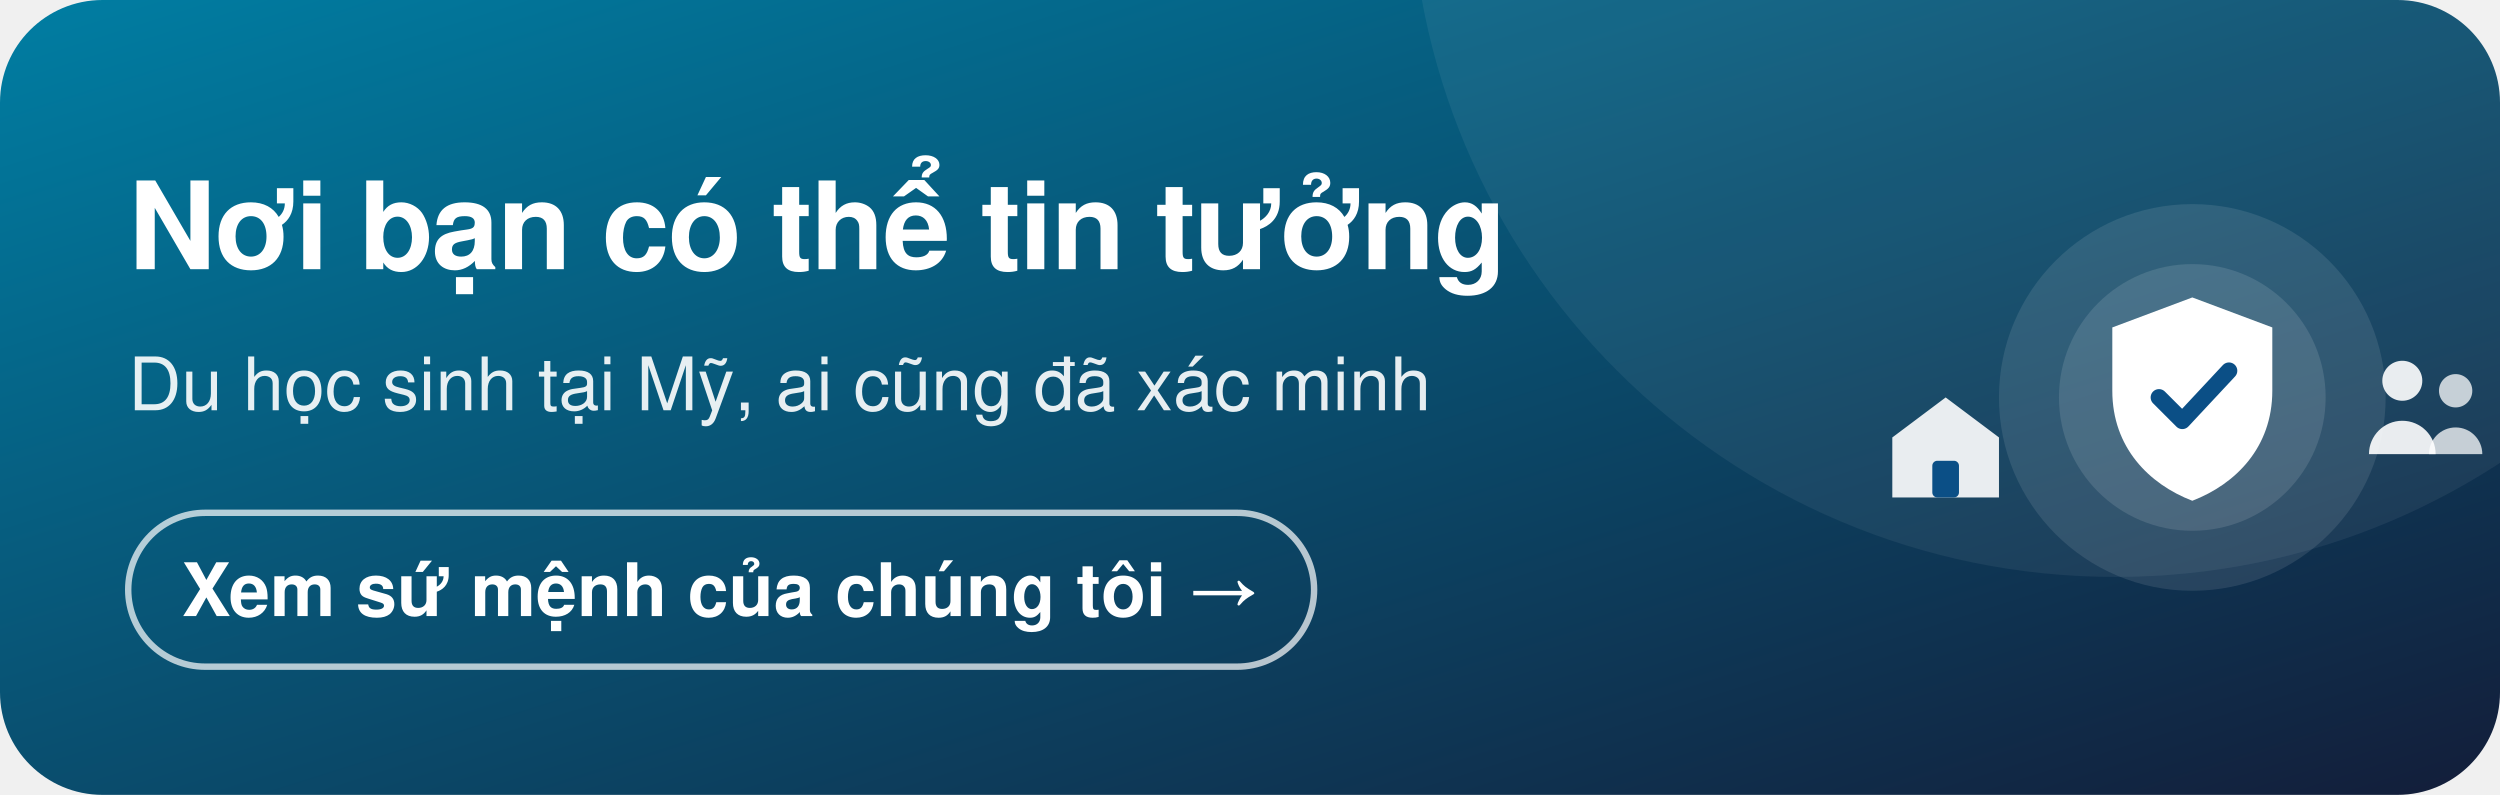
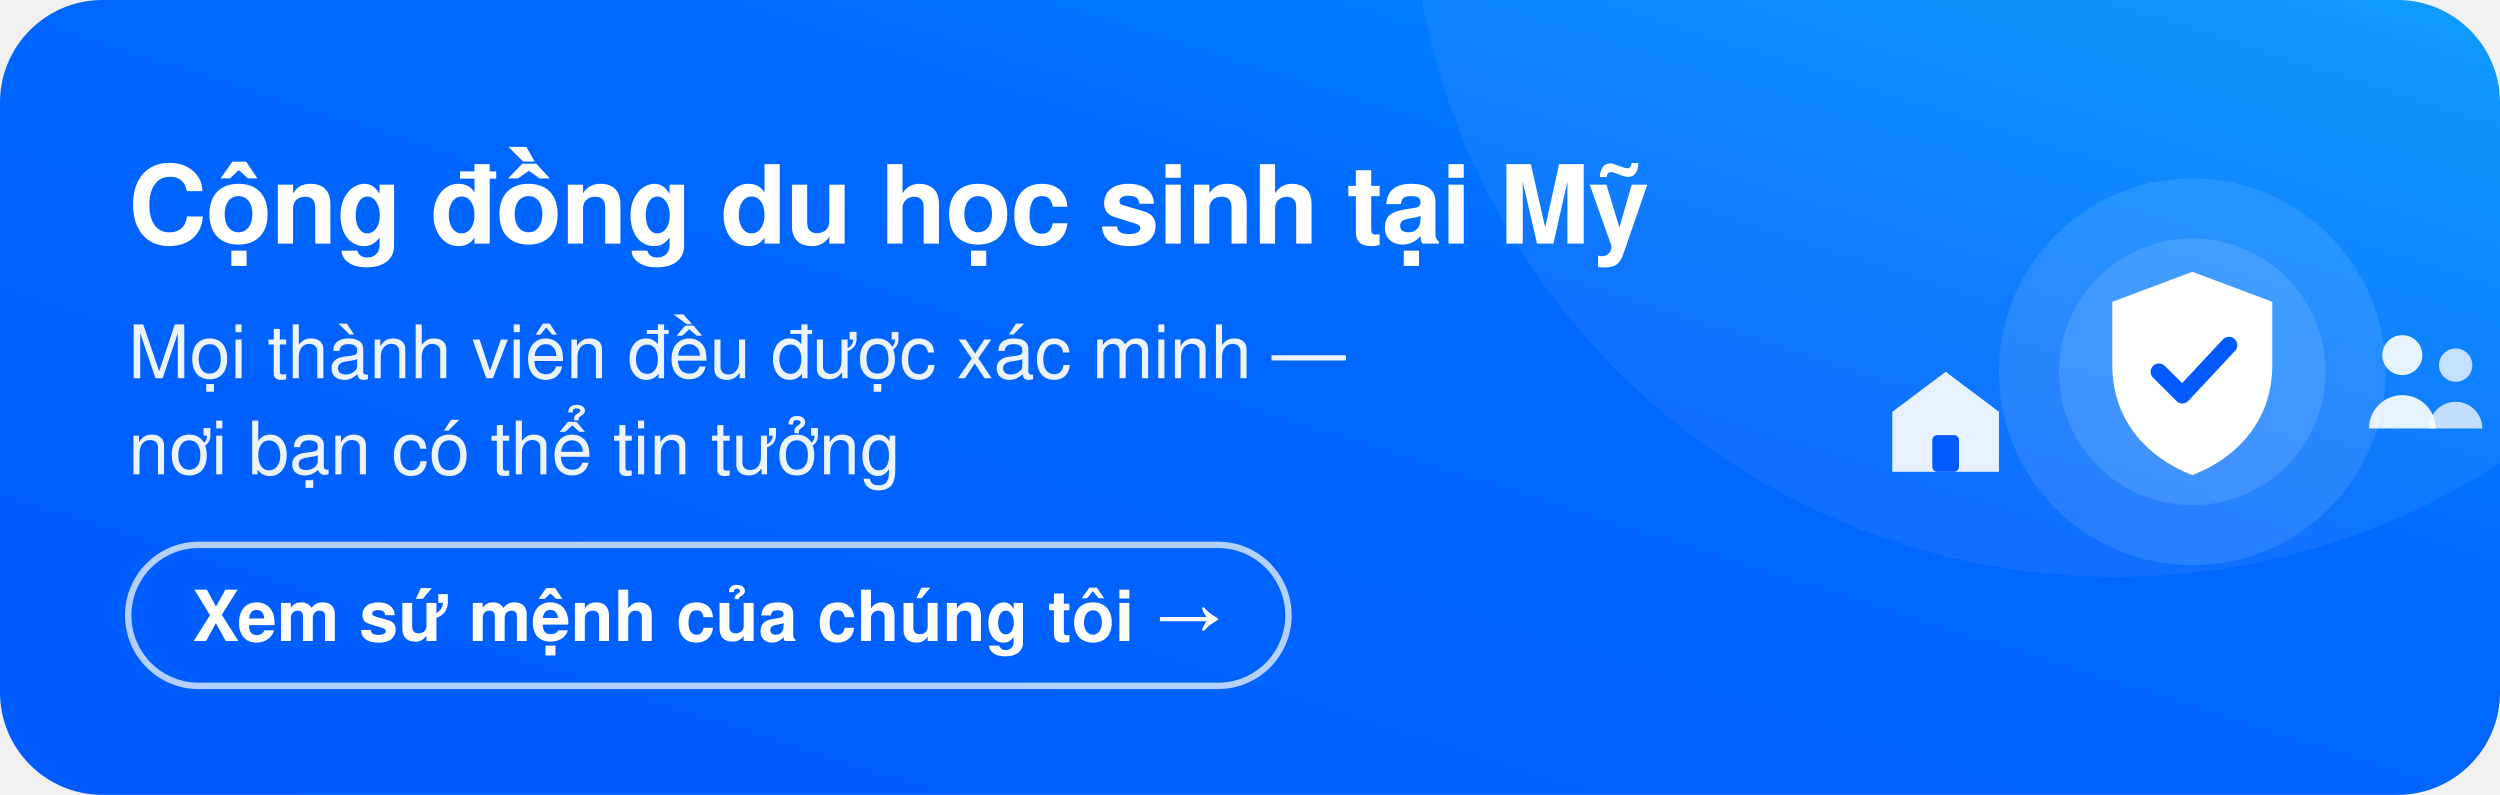
<svg xmlns="http://www.w3.org/2000/svg" width="390" height="124" viewBox="0 0 390 124" font-family="'Be Vietnam Pro','Helvetica Neue',Helvetica,Arial,'Segoe UI',Roboto,sans-serif">
  <defs>
-     <linearGradient id="g" x1="0" y1="0" x2="1" y2="1">
-       <stop offset="0" stop-color="#007ea3" />
-       <stop offset="1" stop-color="#131d39" />
+     <linearGradient id="g" x1="0" y1="1" x2="1" y2="0">
+       <stop offset="0" stop-color="#005aff" />
+       <stop offset="0.6" stop-color="#0068ff" />
+       <stop offset="1" stop-color="#0097ff" />
    </linearGradient>
  </defs>
  <rect width="390" height="124" rx="16" fill="url(#g)" />
  <circle cx="330" cy="-20" r="110" fill="#fff" fill-opacity="0.06" />
-   <text x="20" y="42" font-size="19" font-weight="700" fill="#fff" letter-spacing="-0.3">Nơi bạn có thể tin tưởng</text>
-   <text x="20" y="64" font-size="11.5" fill="#fff" fill-opacity="0.9">Du học sinh tại Mỹ, ai cũng đã xác minh</text>
-   <rect x="20" y="80" width="185" height="24" rx="12.0" fill="none" stroke="#fff" stroke-opacity="0.7" stroke-width="1" />
-   <text x="112.5" y="96.1" text-anchor="middle" font-size="11.5" font-weight="600" fill="#fff">Xem sứ mệnh của chúng tôi →</text>
-   <g transform="translate(342 62) scale(0.52)">
+   <text x="20" y="38" font-size="17" font-weight="700" fill="#fff" letter-spacing="-0.2">Cộng đồng du học sinh tại Mỹ</text>
+   <text x="20" y="59" font-size="11.5" fill="#fff" fill-opacity="0.92">Mọi thành viên đều được xác minh —</text>
+   <text x="20" y="74" font-size="11.5" fill="#fff" fill-opacity="0.92">nơi bạn có thể tin tưởng</text>
+   <rect x="20" y="85" width="181" height="22" rx="11.0" fill="none" stroke="#fff" stroke-opacity="0.7" stroke-width="1" />
+   <text x="110.5" y="100.0" text-anchor="middle" font-size="11" font-weight="600" fill="#fff">Xem sứ mệnh của chúng tôi →</text>
+   <g transform="translate(342 58) scale(0.52)">
    <circle cx="0" cy="0" r="58" fill="#fff" fill-opacity="0.10" />
    <circle cx="0" cy="0" r="40" fill="#fff" fill-opacity="0.12" />
    <path d="M0 -30 L24 -21 V-2 C24 15 13 26 0 31 C-13 26 -24 15 -24 -2 V-21 Z" fill="#fff" />
-     <path d="M-10 0 L-3 7 L11 -8" fill="none" stroke="#0b4f86" stroke-width="5" stroke-linecap="round" stroke-linejoin="round" />
+     <path d="M-10 0 L-3 7 L11 -8" fill="none" stroke="#005aff" stroke-width="5" stroke-linecap="round" stroke-linejoin="round" />
    <g transform="translate(-74 14)">
      <path d="M0 -14 L16 -2 V16 H-16 V-2 Z" fill="#fff" fill-opacity="0.9" />
-       <rect x="-4" y="5" width="8" height="11" rx="1.5" fill="#0b4f86" />
+       <rect x="-4" y="5" width="8" height="11" rx="1.5" fill="#005aff" />
    </g>
    <g transform="translate(70 4)" fill="#fff" fill-opacity="0.9">
      <circle cx="-7" cy="-9" r="6" />
      <path d="M-17 13 a10 10 0 0 1 20 0 Z" />
      <circle cx="9" cy="-6" r="5" fill-opacity="0.75" />
      <path d="M1 13 a8 8 0 0 1 16 0 Z" fill-opacity="0.75" />
    </g>
  </g>
</svg>
